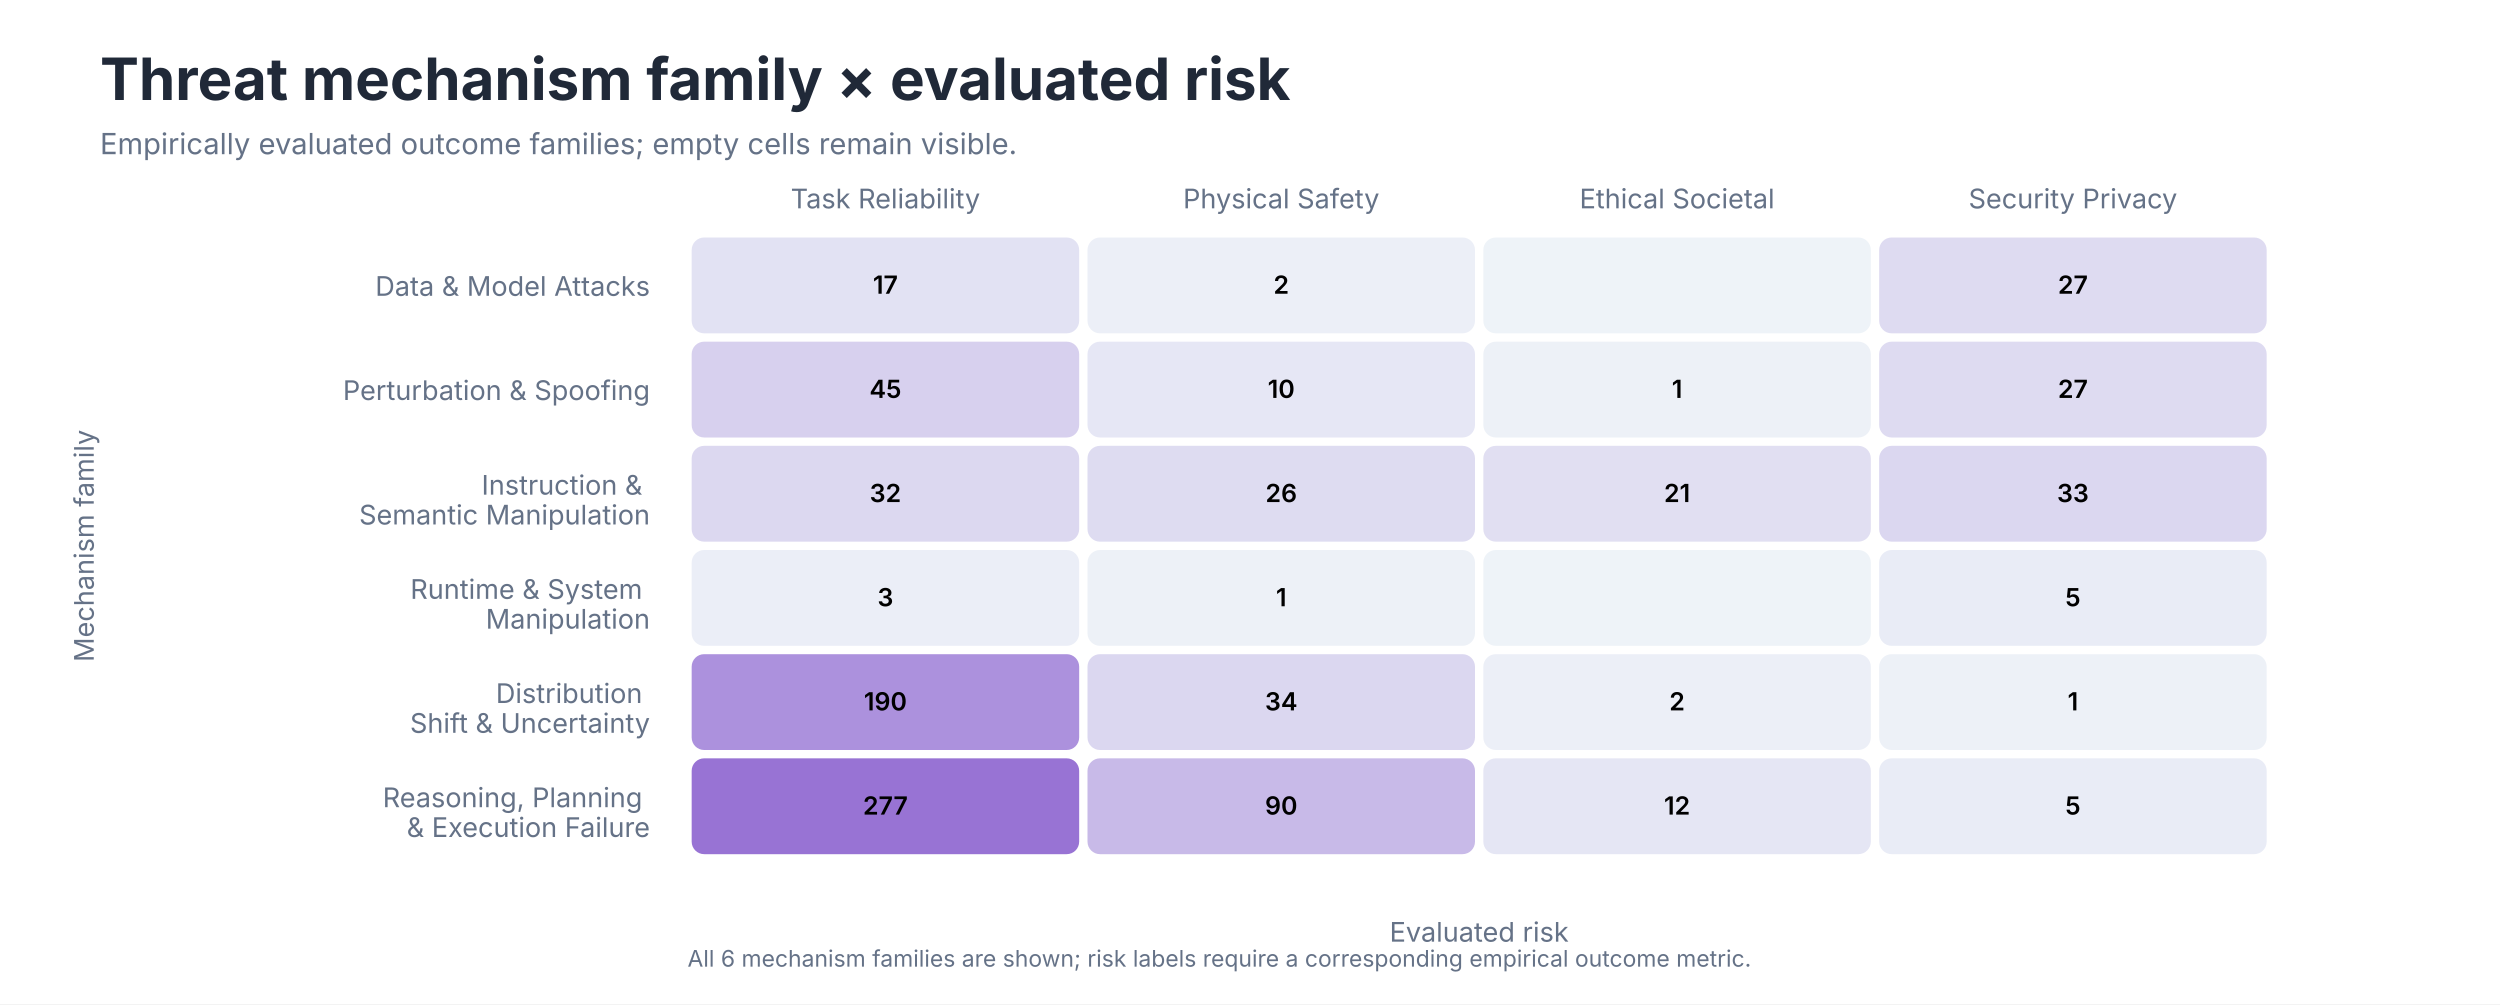
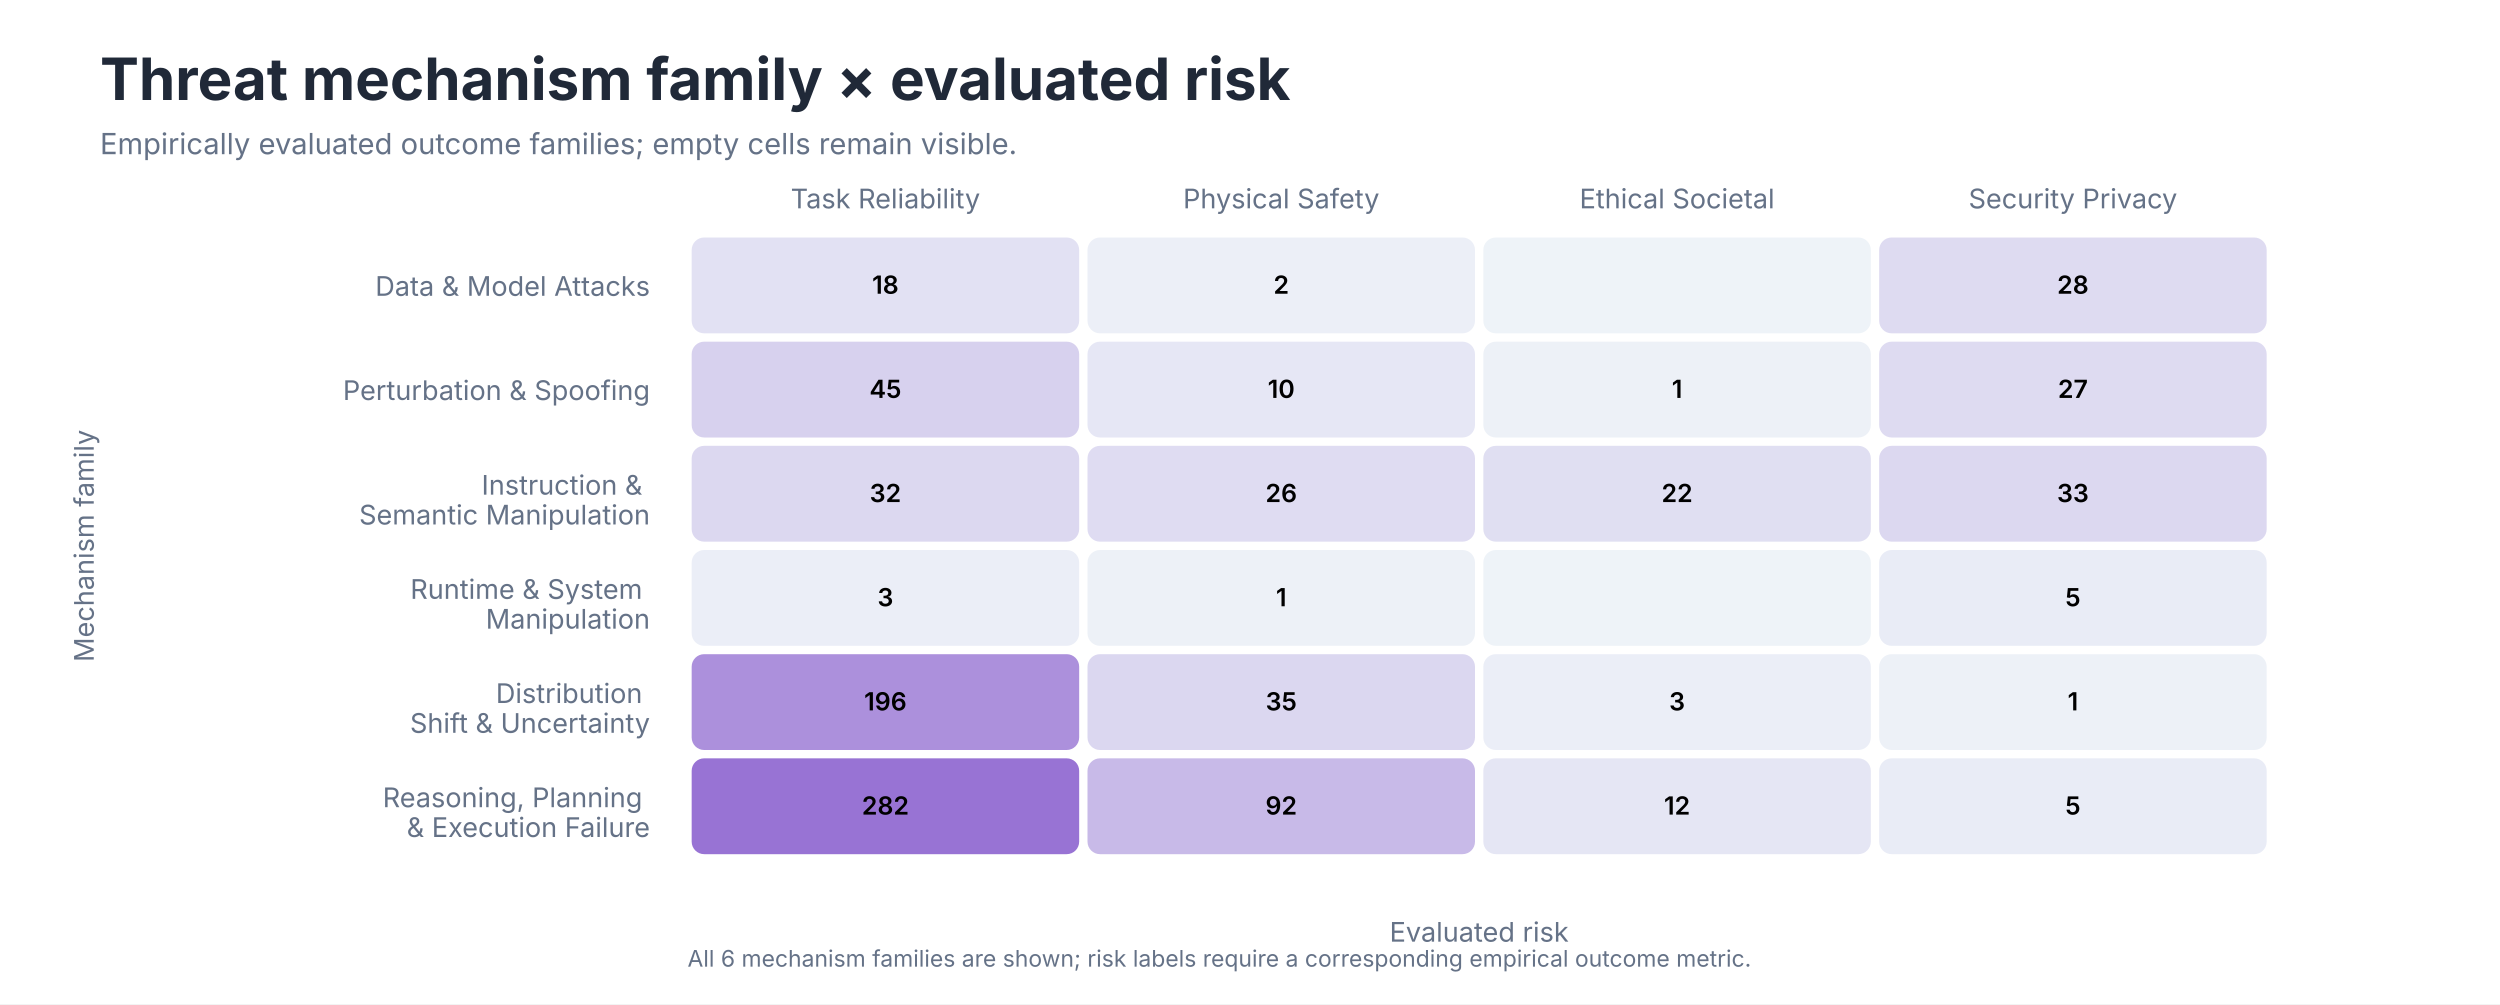
<svg xmlns="http://www.w3.org/2000/svg" role="img" aria-labelledby="title desc" viewBox="0 0 1200 482">
  <style>
text { font-family: -apple-system, BlinkMacSystemFont, 'Segoe UI', sans-serif; }
.title { font-size: 28px; font-weight: 650; fill: #202938; }
.subtitle { font-size: 14px; fill: #657287; }
.axis { font-size: 13px; fill: #657287; }
.label { font-size: 13px; fill: #202938; }
.small { font-size: 11px; fill: #657287; }
</style>
  <rect width="1200" height="482" fill="#FFFFFF" />
  <text class="title" x="48" y="48">Threat mechanism family × evaluated risk</text>
  <text class="subtitle" x="48" y="74">Empirically evaluated outcome families; empty cells remain visible.</text>
  <text class="axis" x="425.0" y="100" text-anchor="middle">Task Reliability</text>
  <text class="axis" x="615.0" y="100" text-anchor="middle">Physical Safety</text>
  <text class="axis" x="805.0" y="100" text-anchor="middle">Ethical Societal</text>
  <text class="axis" x="995.0" y="100" text-anchor="middle">Security Privacy</text>
  <text class="axis" text-anchor="end" x="312.0" y="142.0">Data &amp; Model Attacks</text>
-   <rect x="332" y="114" width="186" height="46" rx="6" fill="#E2E2F3" />
-   <text x="425.0" y="141.0" text-anchor="middle" font-size="12" font-weight="600" fill="#000000">17</text>
+   <rect x="332" y="114" width="186" height="46" rx="6" fill="#E2E1F3" />
+   <text x="425.0" y="141.0" text-anchor="middle" font-size="12" font-weight="600" fill="#000000">18</text>
  <rect x="522" y="114" width="186" height="46" rx="6" fill="#ECEFF7" />
  <text x="615.0" y="141.0" text-anchor="middle" font-size="12" font-weight="600" fill="#000000">2</text>
  <rect x="712" y="114" width="186" height="46" rx="6" fill="#EEF3F8" />
  <text x="805.0" y="141.0" text-anchor="middle" font-size="12" font-weight="600" fill="#000000" />
  <rect x="902" y="114" width="186" height="46" rx="6" fill="#DEDBF1" />
-   <text x="995.0" y="141.0" text-anchor="middle" font-size="12" font-weight="600" fill="#000000">27</text>
+   <text x="995.0" y="141.0" text-anchor="middle" font-size="12" font-weight="600" fill="#000000">28</text>
  <text class="axis" text-anchor="end" x="312.0" y="192.0">Perturbation &amp; Spoofing</text>
-   <rect x="332" y="164" width="186" height="46" rx="6" fill="#D7D0EE" />
+   <rect x="332" y="164" width="186" height="46" rx="6" fill="#D7D1EE" />
  <text x="425.0" y="191.0" text-anchor="middle" font-size="12" font-weight="600" fill="#000000">45</text>
  <rect x="522" y="164" width="186" height="46" rx="6" fill="#E6E7F5" />
  <text x="615.0" y="191.0" text-anchor="middle" font-size="12" font-weight="600" fill="#000000">10</text>
  <rect x="712" y="164" width="186" height="46" rx="6" fill="#EDF1F7" />
  <text x="805.0" y="191.0" text-anchor="middle" font-size="12" font-weight="600" fill="#000000">1</text>
  <rect x="902" y="164" width="186" height="46" rx="6" fill="#DEDBF1" />
  <text x="995.0" y="191.0" text-anchor="middle" font-size="12" font-weight="600" fill="#000000">27</text>
  <text class="axis" text-anchor="end" x="312.0" y="242.0">
    <tspan x="312.0" dy="-0.35em">Instruction &amp;</tspan>
    <tspan x="312.0" dy="1.1em">Semantic Manipulation</tspan>
  </text>
  <rect x="332" y="214" width="186" height="46" rx="6" fill="#DCD8F0" />
  <text x="425.0" y="241.0" text-anchor="middle" font-size="12" font-weight="600" fill="#000000">32</text>
-   <rect x="522" y="214" width="186" height="46" rx="6" fill="#DEDCF1" />
+   <rect x="522" y="214" width="186" height="46" rx="6" fill="#DFDCF2" />
  <text x="615.0" y="241.0" text-anchor="middle" font-size="12" font-weight="600" fill="#000000">26</text>
-   <rect x="712" y="214" width="186" height="46" rx="6" fill="#E1DFF2" />
-   <text x="805.0" y="241.0" text-anchor="middle" font-size="12" font-weight="600" fill="#000000">21</text>
-   <rect x="902" y="214" width="186" height="46" rx="6" fill="#DBD7F0" />
+   <rect x="712" y="214" width="186" height="46" rx="6" fill="#E0DFF2" />
+   <text x="805.0" y="241.0" text-anchor="middle" font-size="12" font-weight="600" fill="#000000">22</text>
+   <rect x="902" y="214" width="186" height="46" rx="6" fill="#DCD8F0" />
  <text x="995.0" y="241.0" text-anchor="middle" font-size="12" font-weight="600" fill="#000000">33</text>
  <text class="axis" text-anchor="end" x="312.0" y="292.0">
    <tspan x="312.0" dy="-0.35em">Runtime &amp; System</tspan>
    <tspan x="312.0" dy="1.1em">Manipulation</tspan>
  </text>
  <rect x="332" y="264" width="186" height="46" rx="6" fill="#EBEEF7" />
  <text x="425.0" y="291.0" text-anchor="middle" font-size="12" font-weight="600" fill="#000000">3</text>
  <rect x="522" y="264" width="186" height="46" rx="6" fill="#EDF1F7" />
  <text x="615.0" y="291.0" text-anchor="middle" font-size="12" font-weight="600" fill="#000000">1</text>
  <rect x="712" y="264" width="186" height="46" rx="6" fill="#EEF3F8" />
  <text x="805.0" y="291.0" text-anchor="middle" font-size="12" font-weight="600" fill="#000000" />
  <rect x="902" y="264" width="186" height="46" rx="6" fill="#E9ECF6" />
  <text x="995.0" y="291.0" text-anchor="middle" font-size="12" font-weight="600" fill="#000000">5</text>
  <text class="axis" text-anchor="end" x="312.0" y="342.0">
    <tspan x="312.0" dy="-0.35em">Distribution</tspan>
    <tspan x="312.0" dy="1.1em">Shift &amp; Uncertainty</tspan>
  </text>
-   <rect x="332" y="314" width="186" height="46" rx="6" fill="#AC91DD" />
-   <text x="425.0" y="341.0" text-anchor="middle" font-size="12" font-weight="600" fill="#000000">190</text>
+   <rect x="332" y="314" width="186" height="46" rx="6" fill="#AC90DC" />
+   <text x="425.0" y="341.0" text-anchor="middle" font-size="12" font-weight="600" fill="#000000">196</text>
  <rect x="522" y="314" width="186" height="46" rx="6" fill="#DBD7F0" />
-   <text x="615.0" y="341.0" text-anchor="middle" font-size="12" font-weight="600" fill="#000000">34</text>
-   <rect x="712" y="314" width="186" height="46" rx="6" fill="#ECEFF7" />
-   <text x="805.0" y="341.0" text-anchor="middle" font-size="12" font-weight="600" fill="#000000">2</text>
+   <text x="615.0" y="341.0" text-anchor="middle" font-size="12" font-weight="600" fill="#000000">35</text>
+   <rect x="712" y="314" width="186" height="46" rx="6" fill="#EBEEF7" />
+   <text x="805.0" y="341.0" text-anchor="middle" font-size="12" font-weight="600" fill="#000000">3</text>
  <rect x="902" y="314" width="186" height="46" rx="6" fill="#EDF1F7" />
  <text x="995.0" y="341.0" text-anchor="middle" font-size="12" font-weight="600" fill="#000000">1</text>
  <text class="axis" text-anchor="end" x="312.0" y="392.0">
    <tspan x="312.0" dy="-0.35em">Reasoning, Planning</tspan>
    <tspan x="312.0" dy="1.1em">&amp; Execution Failure</tspan>
  </text>
  <rect x="332" y="364" width="186" height="46" rx="6" fill="#9873D4" />
-   <text x="425.0" y="391.0" text-anchor="middle" font-size="12" font-weight="600" fill="#000000">277</text>
+   <text x="425.0" y="391.0" text-anchor="middle" font-size="12" font-weight="600" fill="#000000">282</text>
  <rect x="522" y="364" width="186" height="46" rx="6" fill="#C8BAE8" />
-   <text x="615.0" y="391.0" text-anchor="middle" font-size="12" font-weight="600" fill="#000000">90</text>
+   <text x="615.0" y="391.0" text-anchor="middle" font-size="12" font-weight="600" fill="#000000">92</text>
  <rect x="712" y="364" width="186" height="46" rx="6" fill="#E5E6F4" />
  <text x="805.0" y="391.0" text-anchor="middle" font-size="12" font-weight="600" fill="#000000">12</text>
  <rect x="902" y="364" width="186" height="46" rx="6" fill="#E9ECF6" />
  <text x="995.0" y="391.0" text-anchor="middle" font-size="12" font-weight="600" fill="#000000">5</text>
  <text class="axis" x="710.0" y="452" text-anchor="middle">Evaluated risk</text>
  <text class="axis" transform="translate(45 262.0) rotate(-90)" text-anchor="middle">Mechanism family</text>
  <text class="small" x="330" y="464">All 6 mechanism families are shown; risk labels require a corresponding empirical outcome metric.</text>
</svg>
